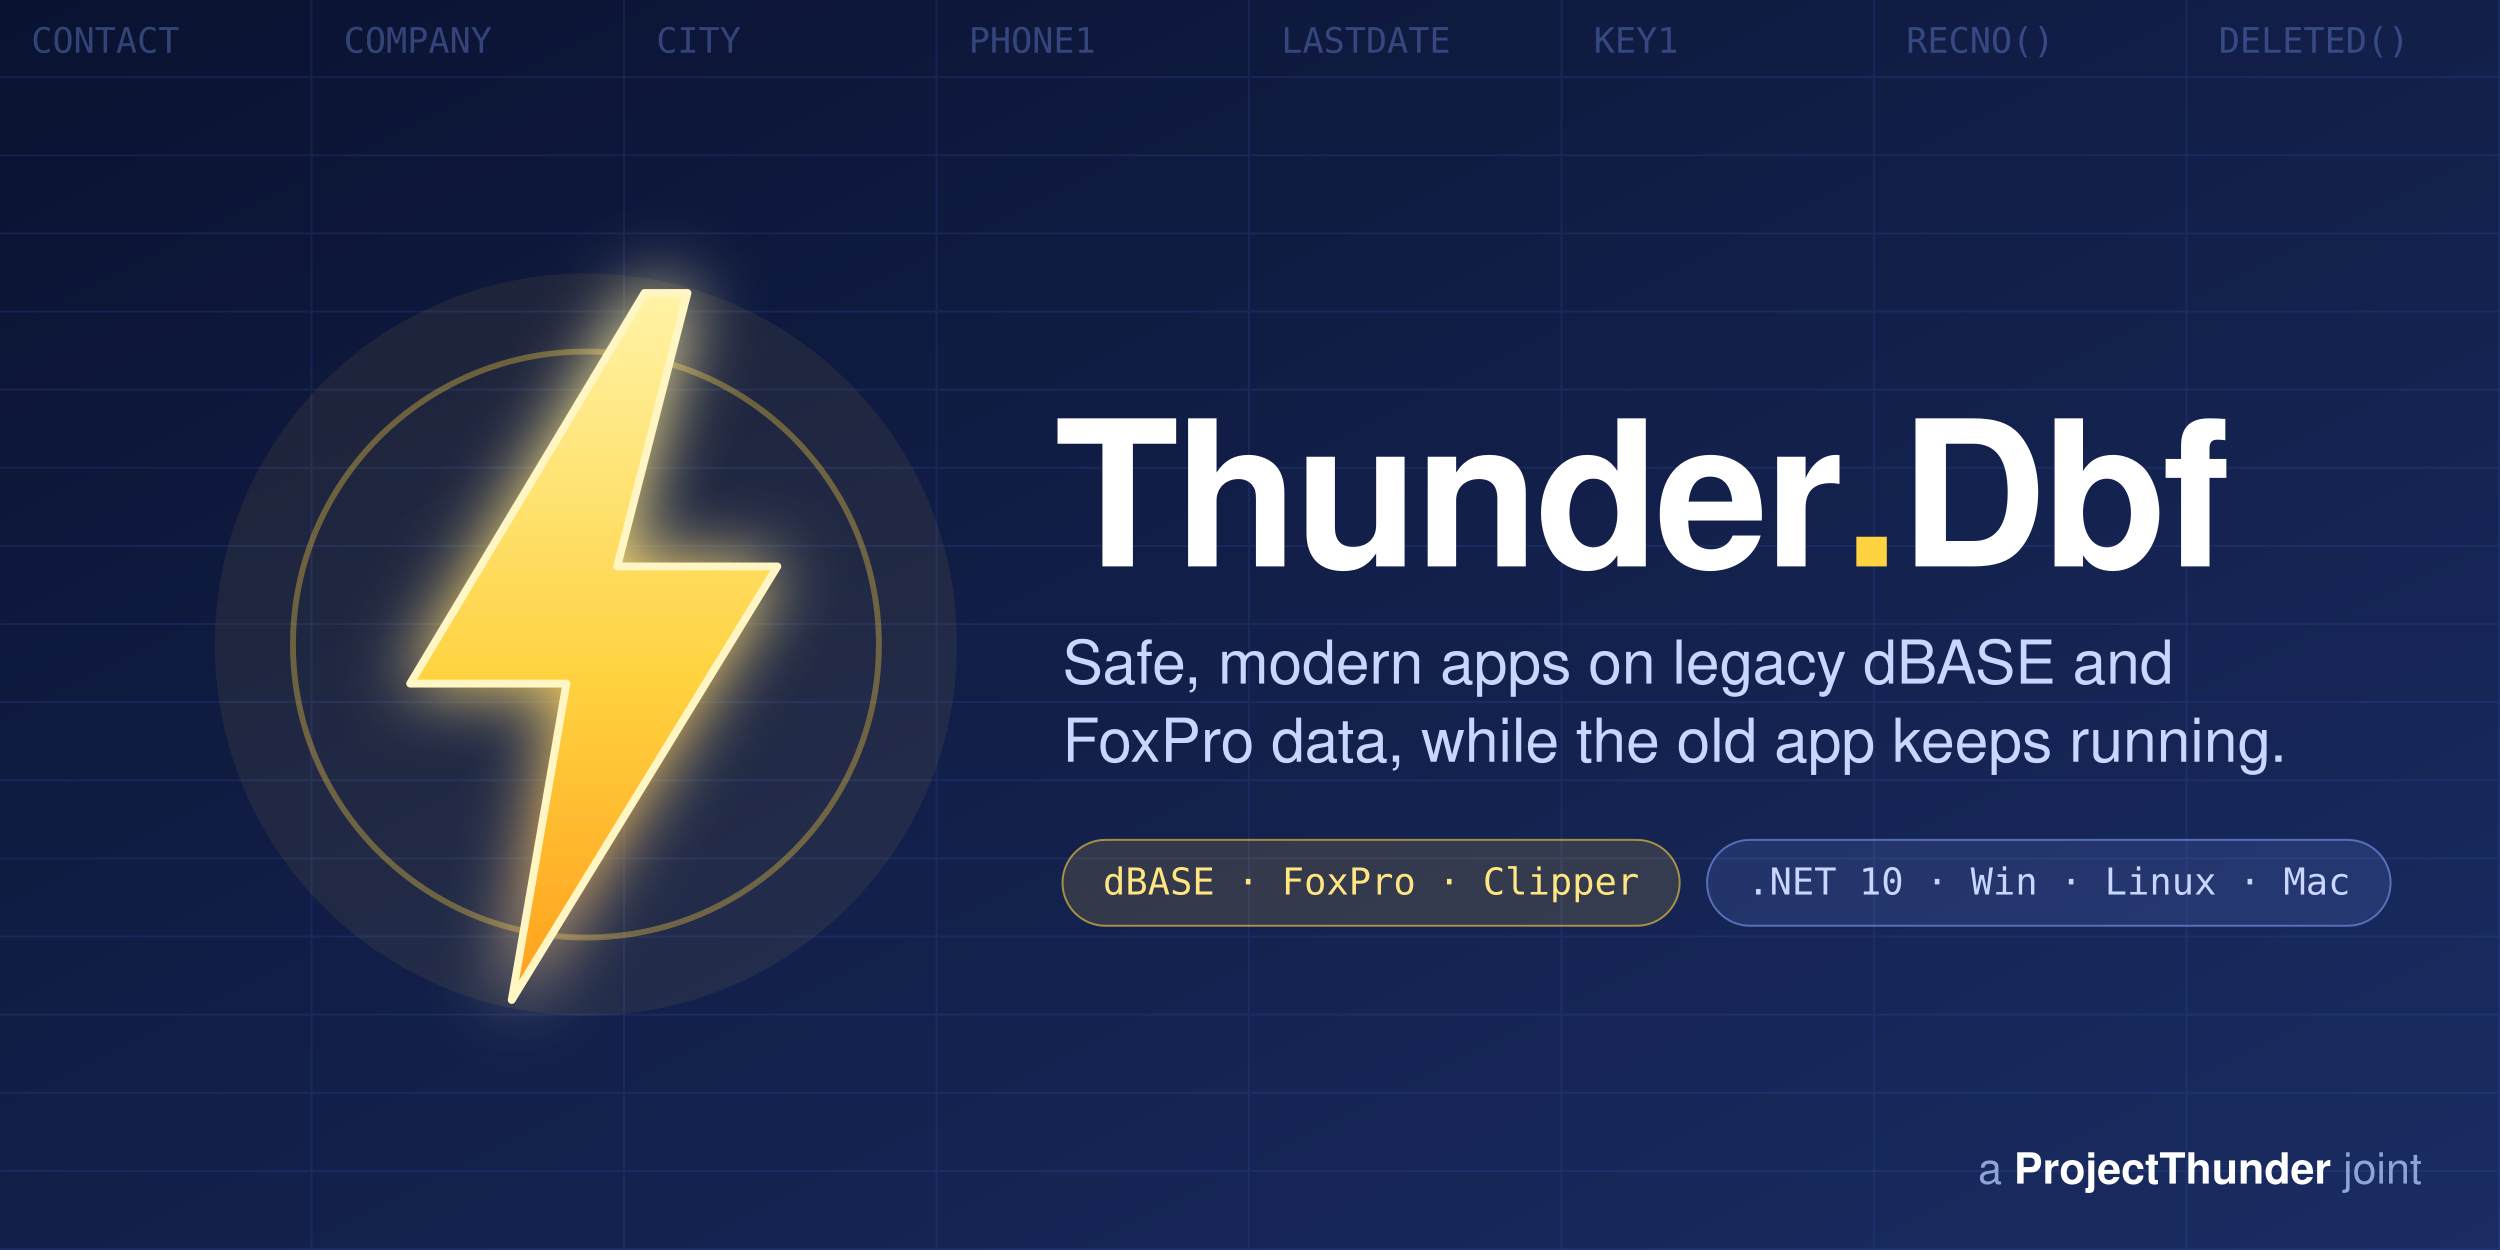
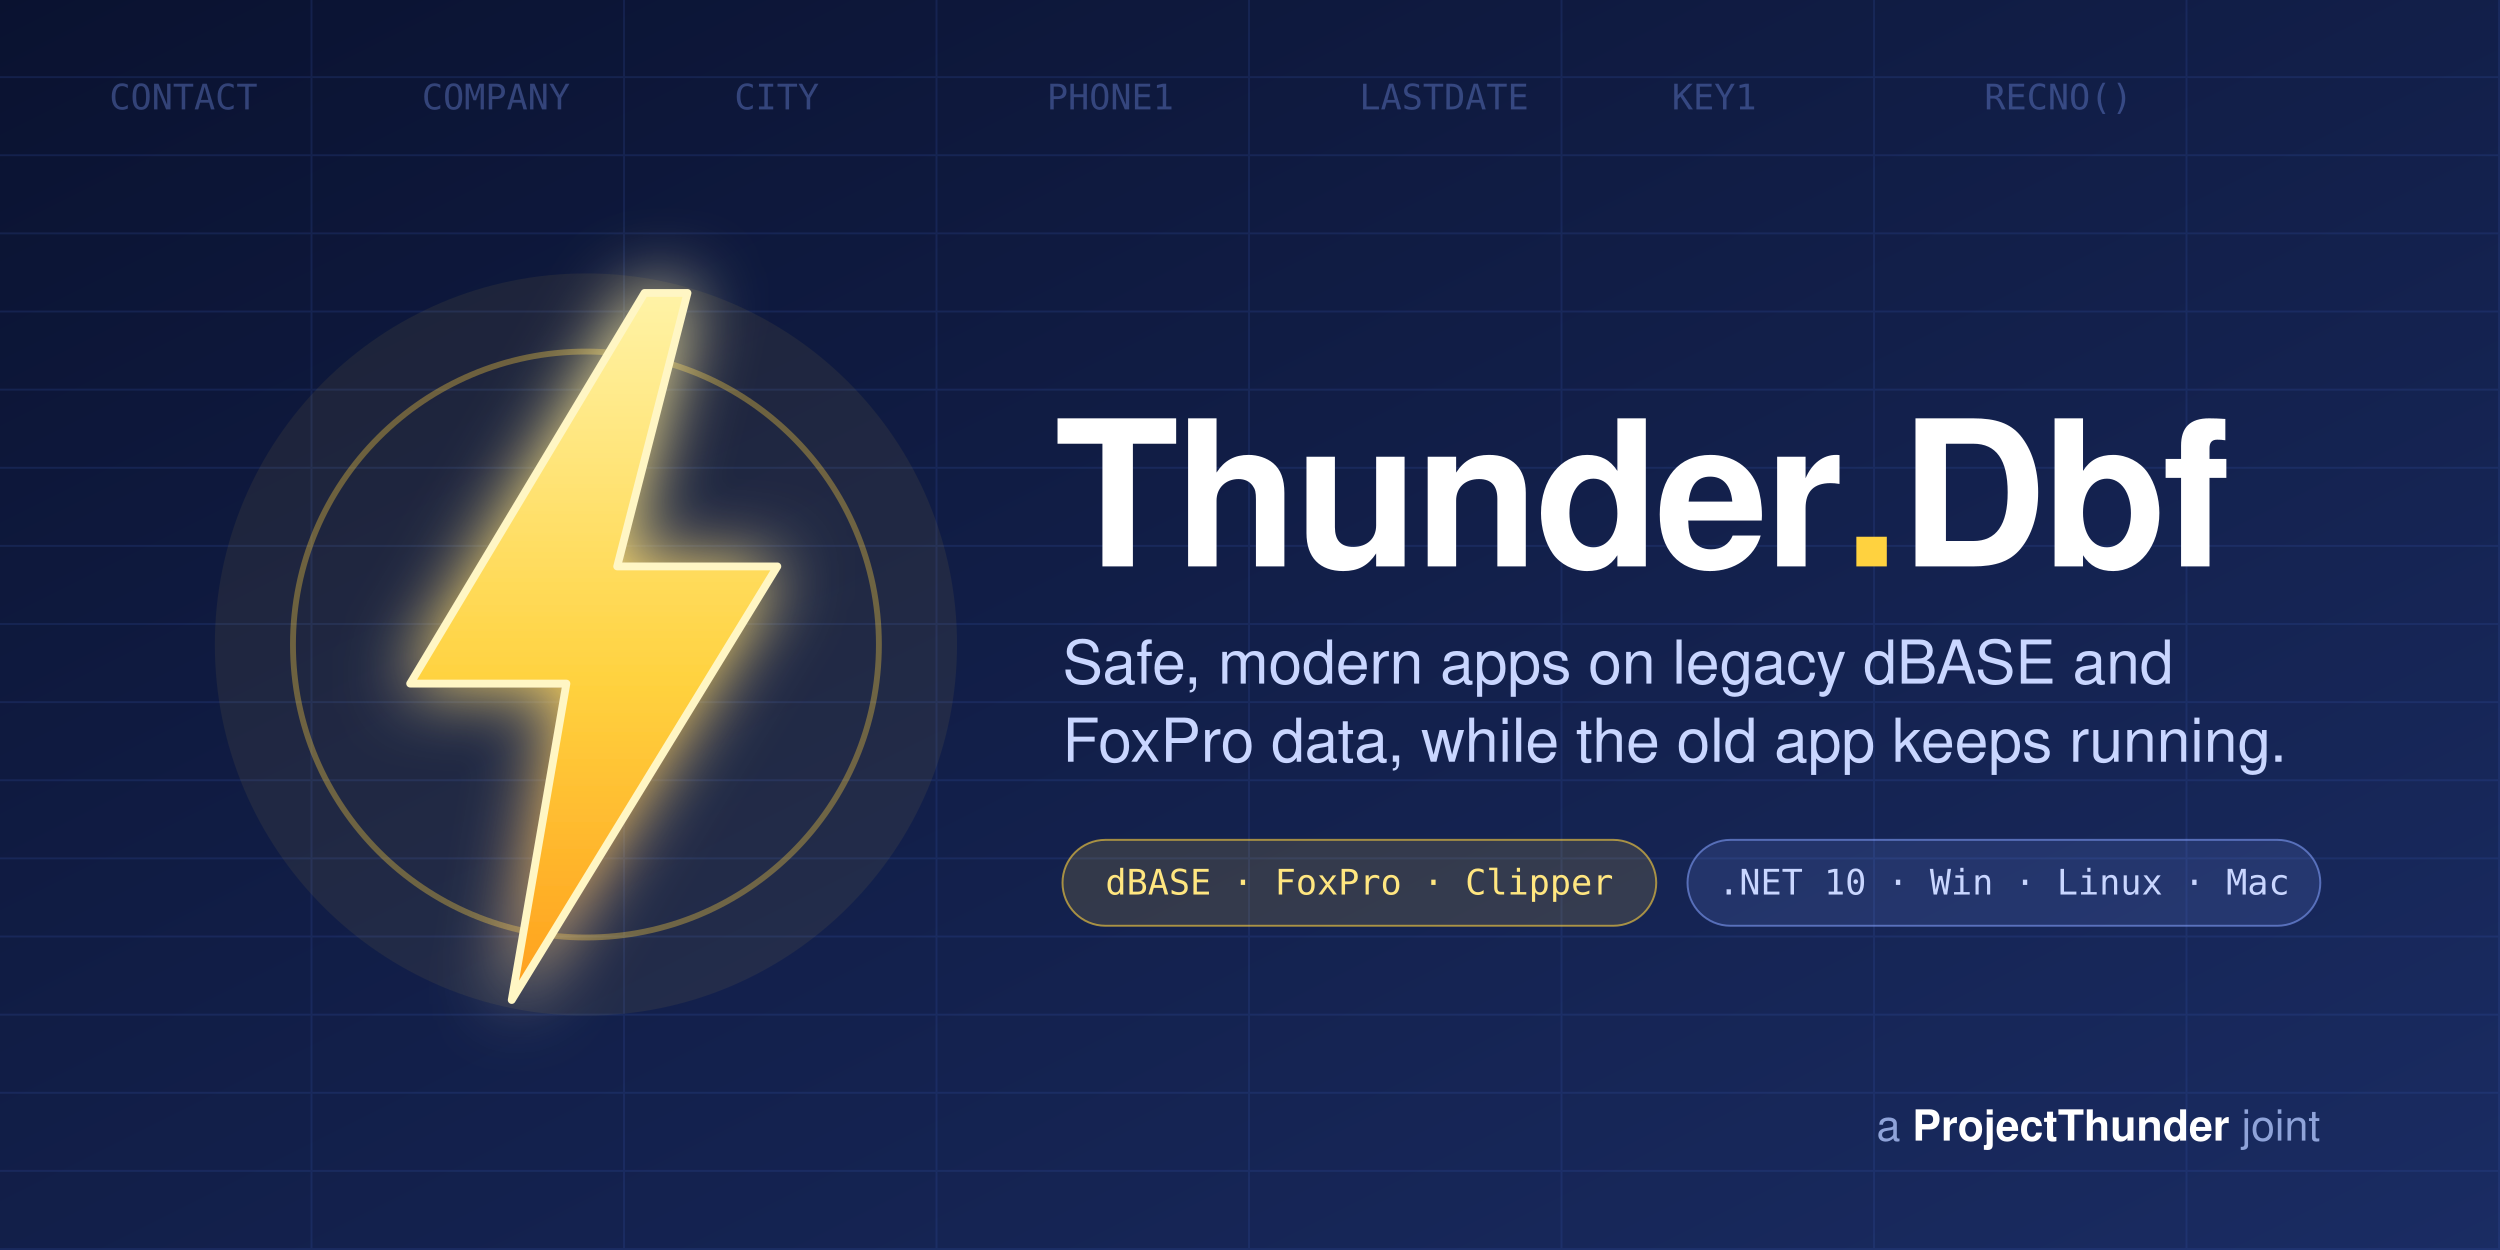
<svg xmlns="http://www.w3.org/2000/svg" width="1280" height="640" viewBox="0 0 1280 640">
  <defs>
    <linearGradient id="sky" x1="0" y1="0" x2="1" y2="1">
      <stop offset="0" stop-color="#0a1230" />
      <stop offset="1" stop-color="#1a2c63" />
    </linearGradient>
    <linearGradient id="bolt" x1="0" y1="0" x2="0" y2="1">
      <stop offset="0" stop-color="#fff3a6" />
      <stop offset=".55" stop-color="#ffd23f" />
      <stop offset="1" stop-color="#ff9f1c" />
    </linearGradient>
    <filter id="glow" x="-50%" y="-50%" width="200%" height="200%">
      <feGaussianBlur stdDeviation="18" result="b" />
      <feMerge>
        <feMergeNode in="b" />
        <feMergeNode in="SourceGraphic" />
      </feMerge>
    </filter>
    <pattern id="grid" width="160" height="40" patternUnits="userSpaceOnUse">
      <path d="M0 39.5H160M159.5 0V40" stroke="#3b5bb5" stroke-opacity=".18" fill="none" />
    </pattern>
  </defs>
  <rect width="1280" height="640" fill="url(#sky)" />
  <rect width="1280" height="640" fill="url(#grid)" />
  <g font-family="Menlo, Consolas, monospace" font-size="18" fill="#7f9cf5" fill-opacity=".35">
-     <text x="16" y="27">CONTACT</text>
-     <text x="176" y="27">COMPANY</text>
-     <text x="336" y="27">CITY</text>
-     <text x="496" y="27">PHONE1</text>
-     <text x="656" y="27">LASTDATE</text>
-     <text x="816" y="27">KEY1</text>
-     <text x="976" y="27">RECNO()</text>
-     <text x="1136" y="27">DELETED()</text>
+     <text x="56" y="56">CONTACT</text>
+     <text x="216" y="56">COMPANY</text>
+     <text x="376" y="56">CITY</text>
+     <text x="536" y="56">PHONE1</text>
+     <text x="696" y="56">LASTDATE</text>
+     <text x="856" y="56">KEY1</text>
+     <text x="1016" y="56">RECNO()</text>
  </g>
  <circle cx="300" cy="330" r="190" fill="#ffd23f" fill-opacity=".07" />
  <circle cx="300" cy="330" r="150" fill="none" stroke="#ffd23f" stroke-opacity=".35" stroke-width="3" />
  <path filter="url(#glow)" fill="url(#bolt)" stroke="#fff6c4" stroke-width="4" stroke-linejoin="round" d="M330 150 L210 350 L290 350 L262 512 L398 290 L316 290 L352 150 Z" />
  <g font-family="'Helvetica Neue', Helvetica, Arial, sans-serif" fill="#ffffff">
    <text x="540" y="290" font-size="104" font-weight="800" letter-spacing="-2">Thunder<tspan fill="#ffd23f">.</tspan>Dbf</text>
    <text x="544" y="350" font-size="31" fill="#c9d6ff">Safe, modern apps on legacy dBASE and</text>
    <text x="544" y="390" font-size="31" fill="#c9d6ff">FoxPro data, while the old app keeps running.</text>
  </g>
-   <g font-family="Menlo, Consolas, monospace" font-size="19">
-     <rect x="544" y="430" width="316" height="44" rx="22" fill="#ffd23f" fill-opacity=".14" stroke="#ffd23f" stroke-opacity=".6" />
-     <text x="702" y="458" text-anchor="middle" fill="#ffe680">dBASE · FoxPro · Clipper</text>
-     <rect x="874" y="430" width="350" height="44" rx="22" fill="#7f9cf5" fill-opacity=".14" stroke="#7f9cf5" stroke-opacity=".6" />
-     <text x="1049" y="458" text-anchor="middle" fill="#c9d6ff">.NET 10 · Win · Linux · Mac</text>
+   <g font-family="Menlo, Consolas, monospace" font-size="18">
+     <rect x="544" y="430" width="304" height="44" rx="22" fill="#ffd23f" fill-opacity=".14" stroke="#ffd23f" stroke-opacity=".6" />
+     <text x="696" y="458" text-anchor="middle" fill="#ffe680">dBASE · FoxPro · Clipper</text>
+     <rect x="864" y="430" width="324" height="44" rx="22" fill="#7f9cf5" fill-opacity=".14" stroke="#7f9cf5" stroke-opacity=".6" />
+     <text x="1026" y="458" text-anchor="middle" fill="#c9d6ff">.NET 10 · Win · Linux · Mac</text>
  </g>
-   <text x="1240" y="606" text-anchor="end" font-family="'Helvetica Neue', Helvetica, Arial, sans-serif" font-size="22" fill="#8fa3d9">a <tspan font-weight="700" fill="#ffffff">ProjectThunder</tspan> joint</text>
+   <text x="1188" y="584" text-anchor="end" font-family="'Helvetica Neue', Helvetica, Arial, sans-serif" font-size="22" fill="#8fa3d9">a <tspan font-weight="700" fill="#ffffff">ProjectThunder</tspan> joint</text>
</svg>
